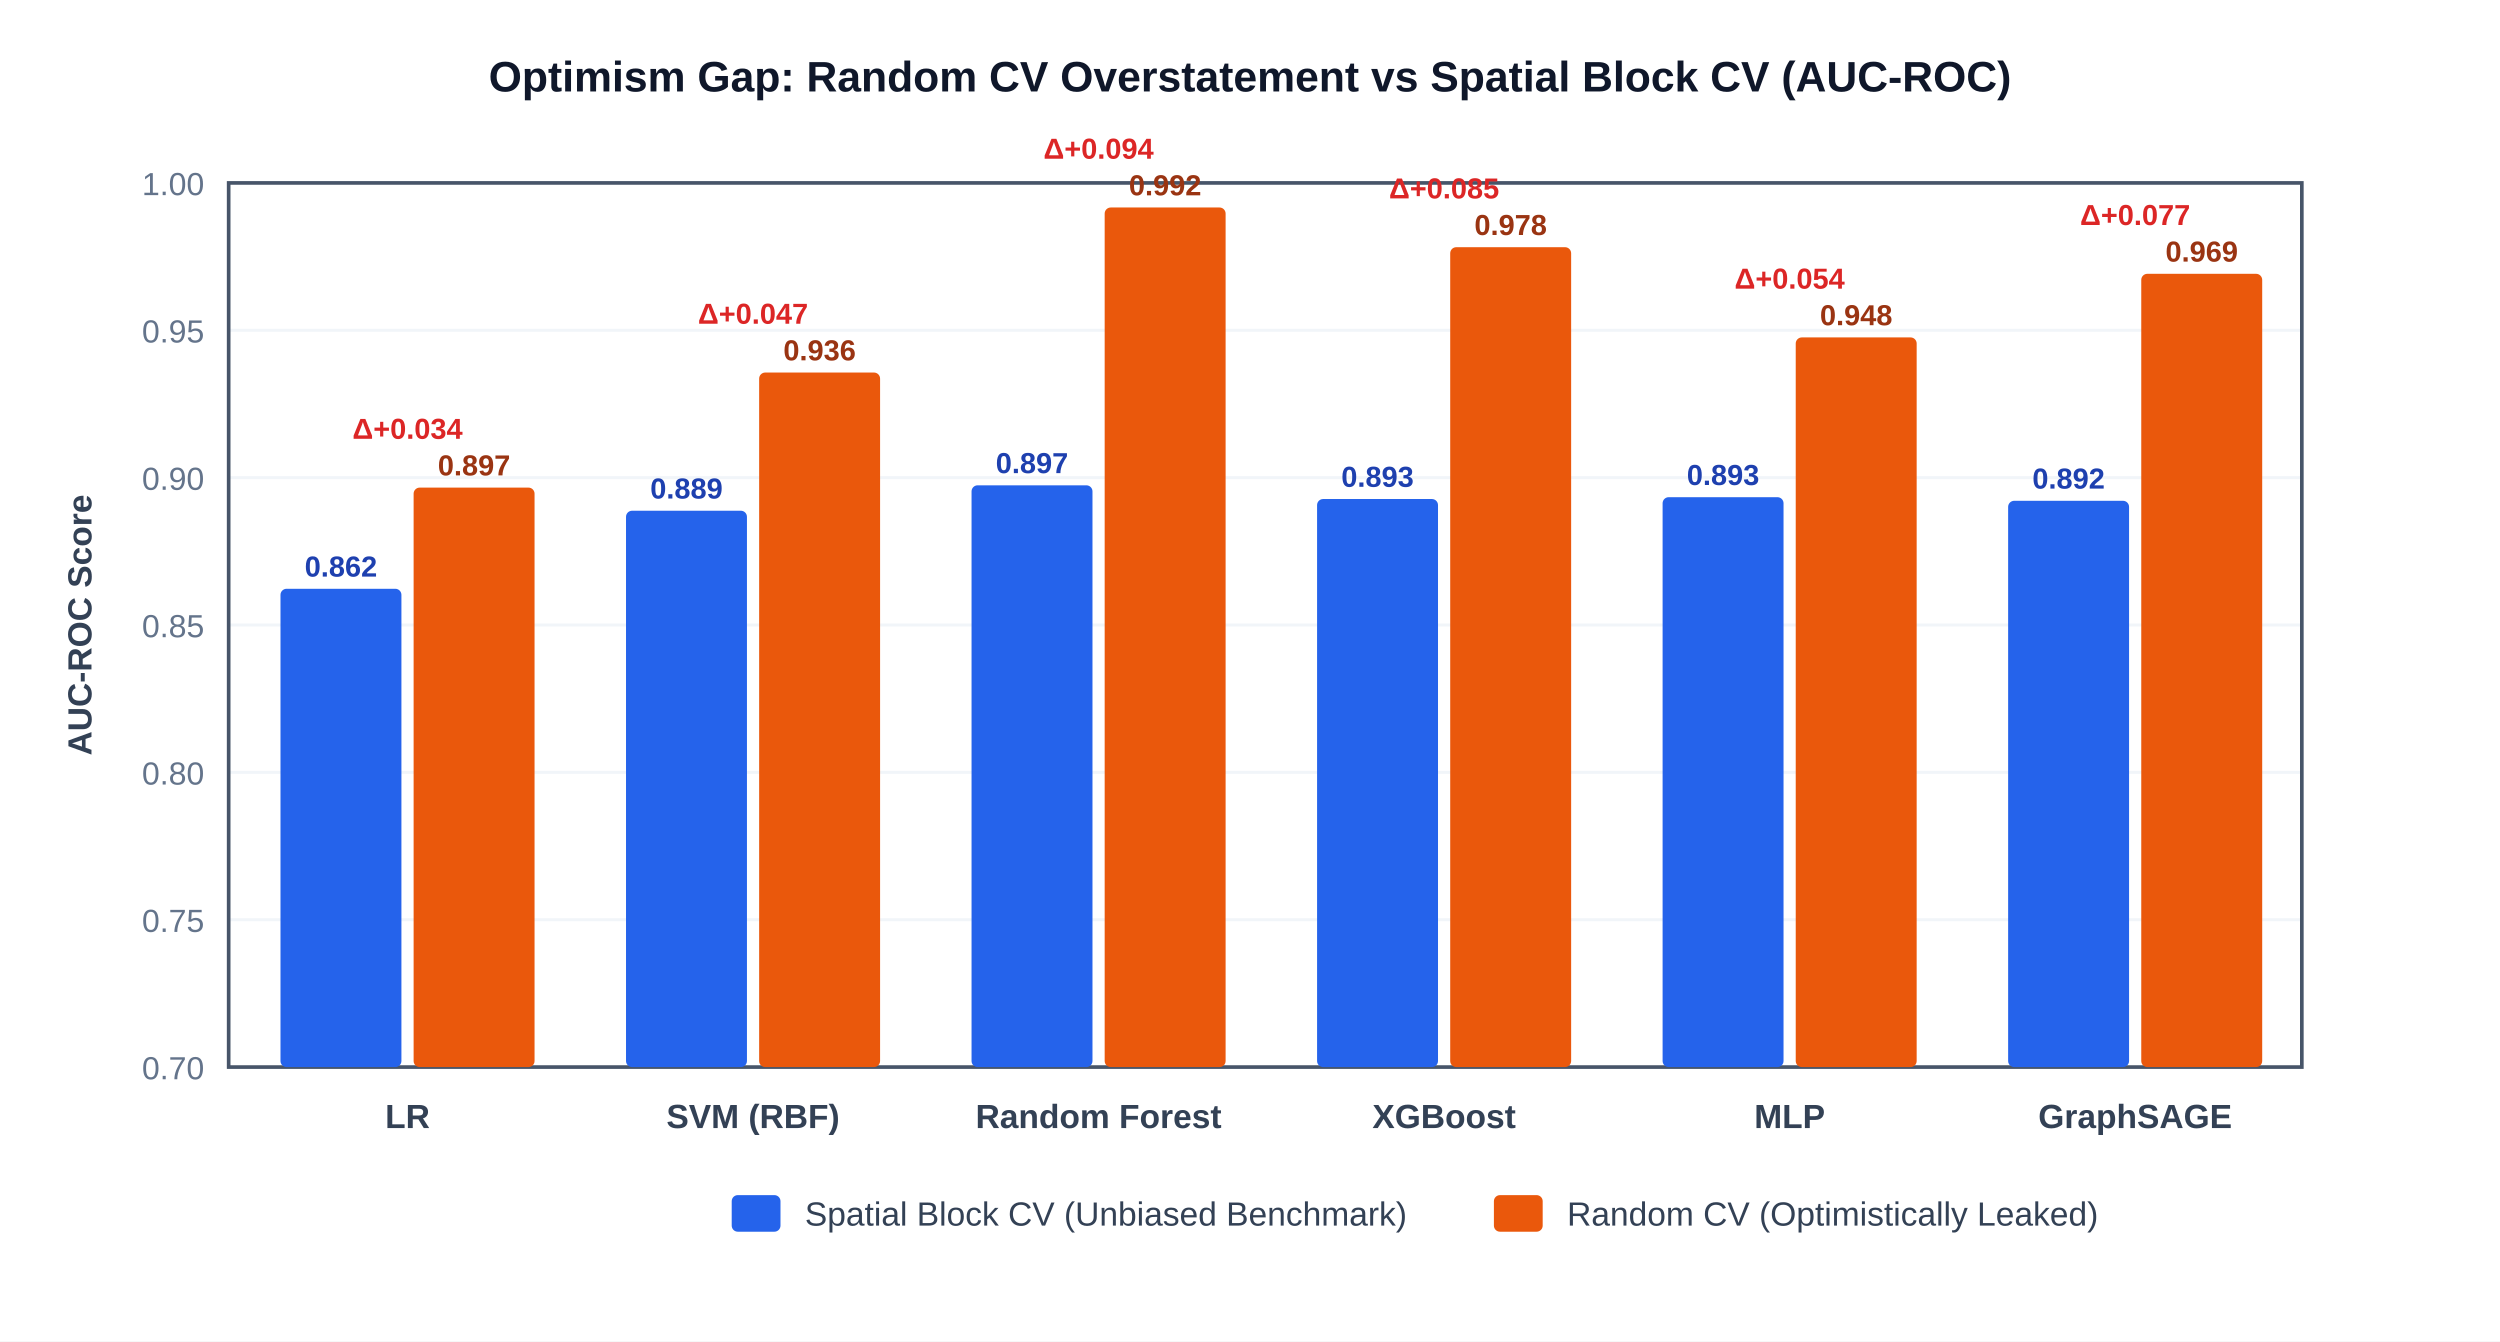
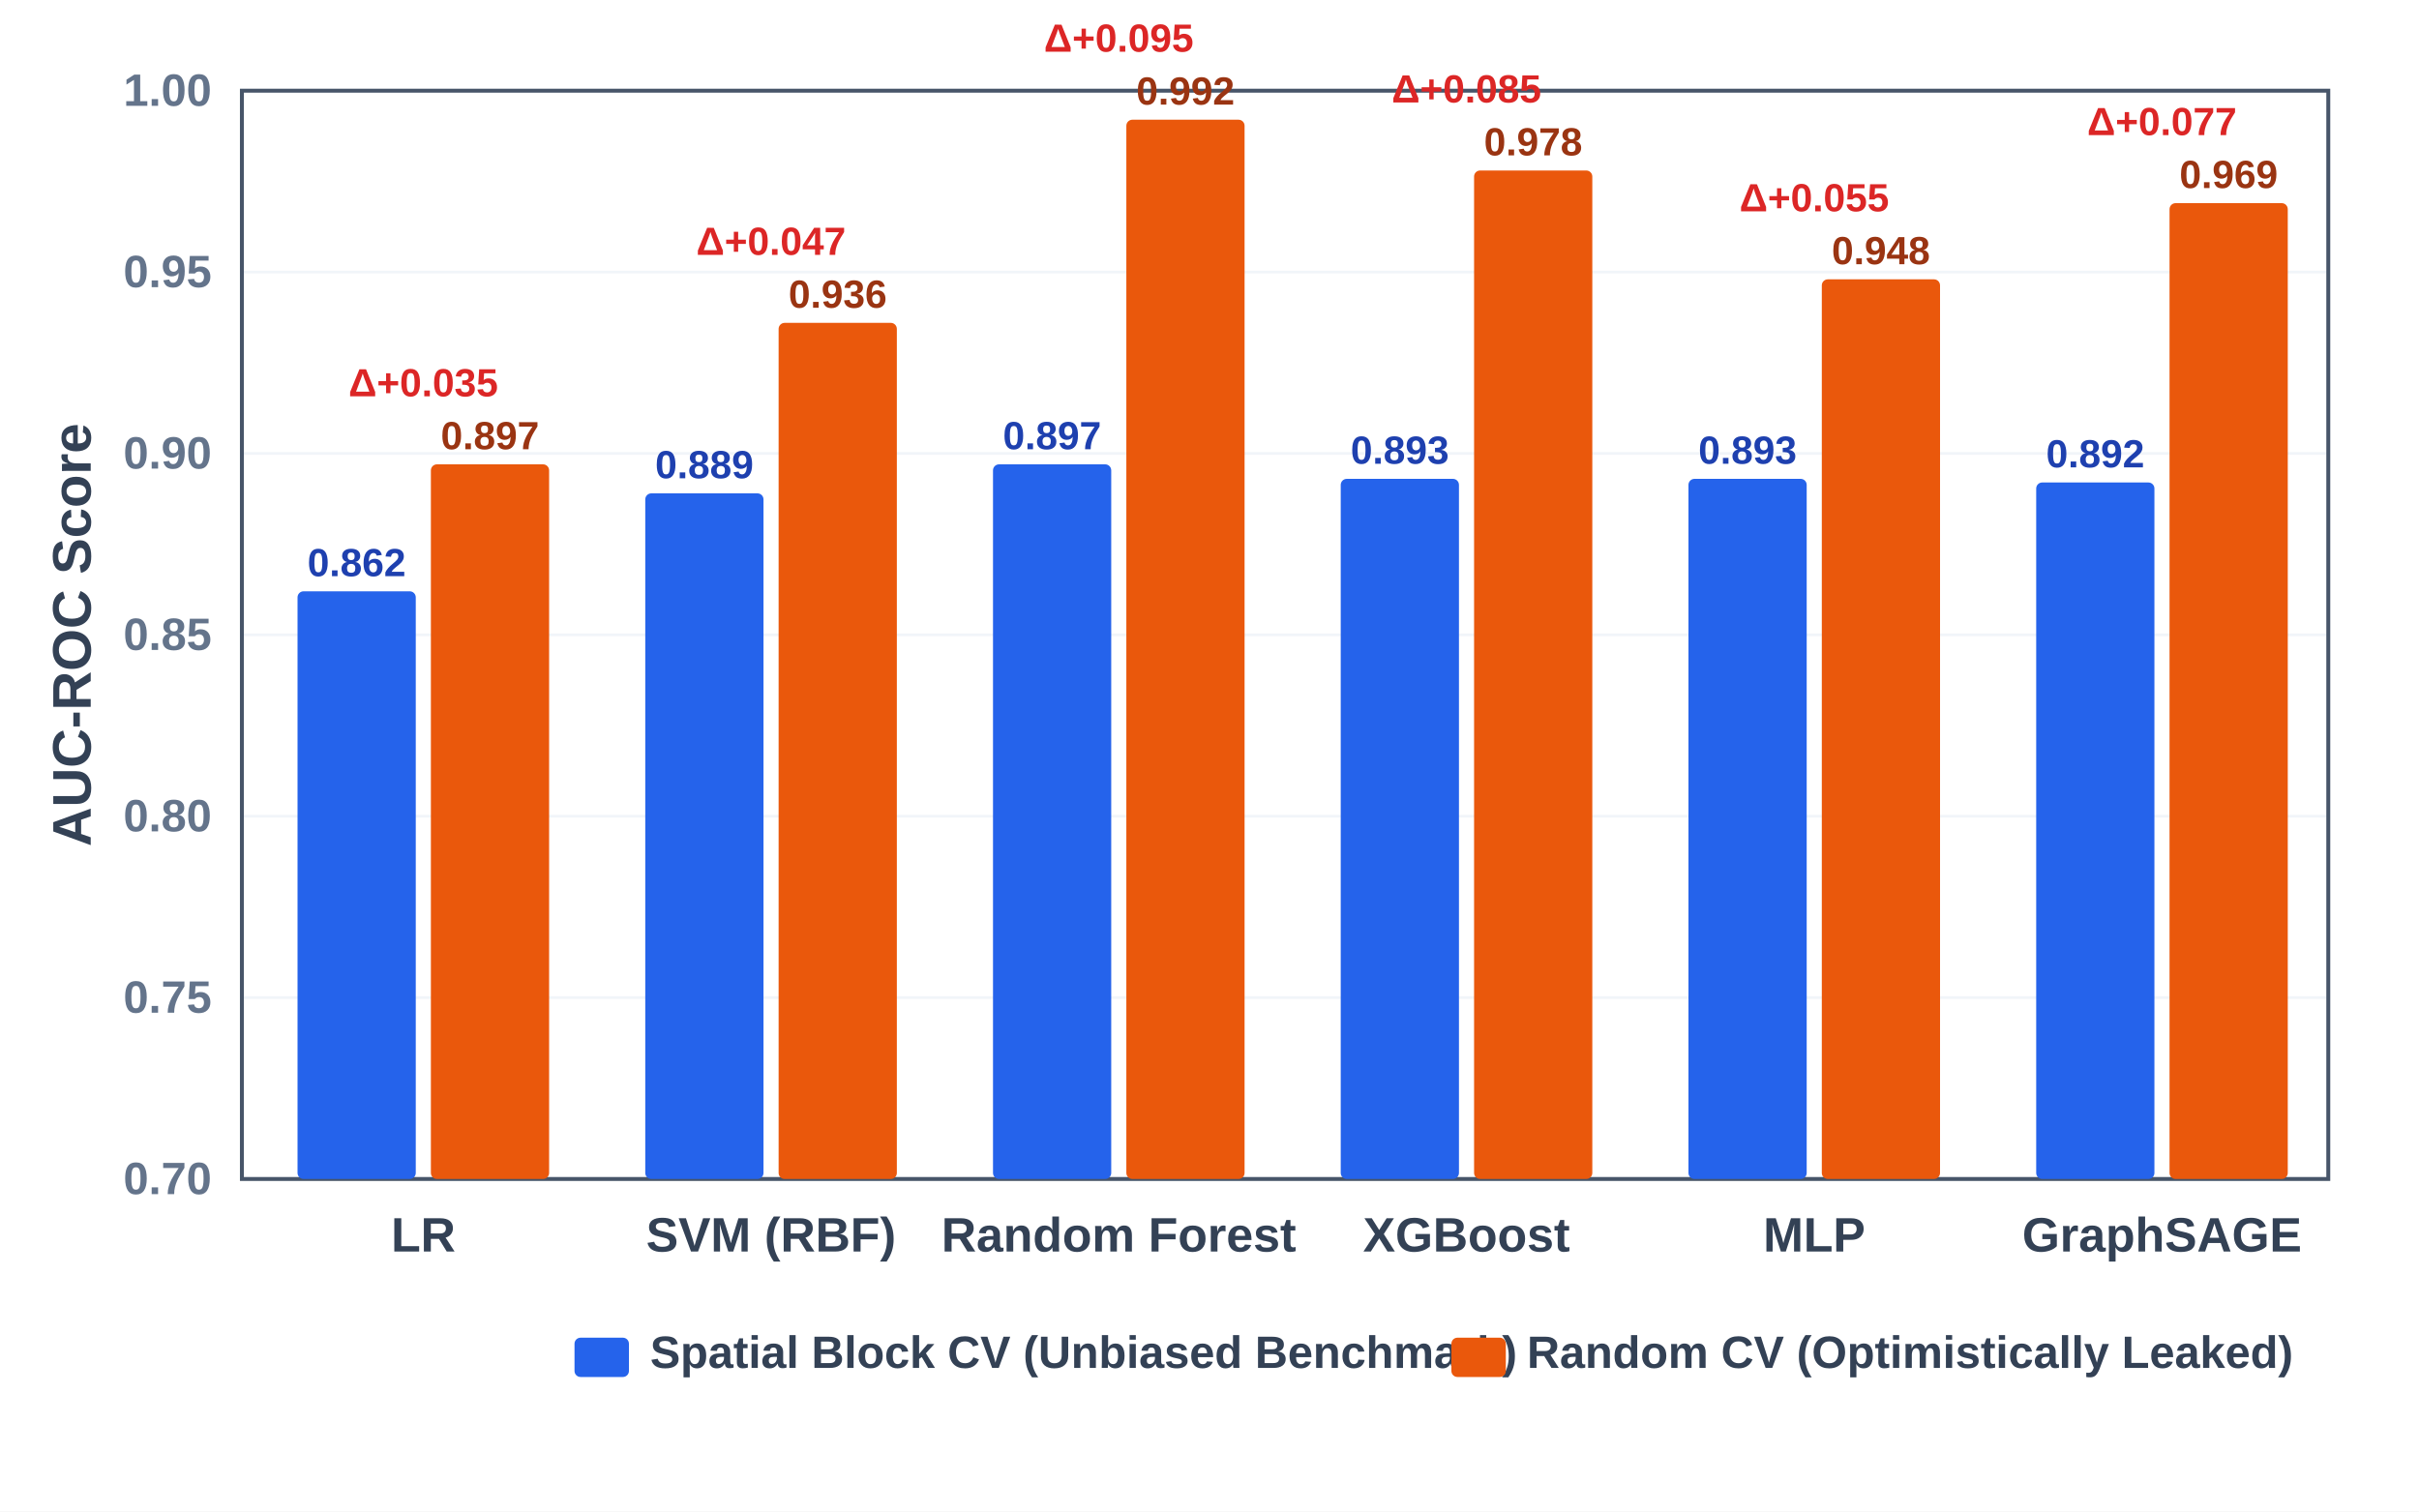
- <svg xmlns="http://www.w3.org/2000/svg" width="820" height="440" viewBox="0 0 820 440">
+ <svg xmlns="http://www.w3.org/2000/svg" width="1600" height="1000" viewBox="0 0 1600 1000">
  <rect width="100%" height="100%" fill="#ffffff" />
-   <text x="410.0" y="30" text-anchor="middle" font-family="Arial, Helvetica, Segoe UI, sans-serif" font-size="14" font-weight="bold" fill="#0f172a">Optimism Gap: Random CV Overstatement vs Spatial Block CV (AUC-ROC)</text>
-   <line x1="75" y1="350.0" x2="755" y2="350.0" stroke="#f1f5f9" stroke-width="1" />
-   <text x="67" y="354.0" text-anchor="end" font-family="Arial, Helvetica, Segoe UI, sans-serif" font-size="10.5" fill="#64748b">0.70</text>
-   <line x1="75" y1="301.667" x2="755" y2="301.667" stroke="#f1f5f9" stroke-width="1" />
-   <text x="67" y="305.667" text-anchor="end" font-family="Arial, Helvetica, Segoe UI, sans-serif" font-size="10.5" fill="#64748b">0.75</text>
-   <line x1="75" y1="253.333" x2="755" y2="253.333" stroke="#f1f5f9" stroke-width="1" />
-   <text x="67" y="257.333" text-anchor="end" font-family="Arial, Helvetica, Segoe UI, sans-serif" font-size="10.5" fill="#64748b">0.80</text>
-   <line x1="75" y1="205" x2="755" y2="205" stroke="#f1f5f9" stroke-width="1" />
-   <text x="67" y="209" text-anchor="end" font-family="Arial, Helvetica, Segoe UI, sans-serif" font-size="10.5" fill="#64748b">0.85</text>
-   <line x1="75" y1="156.667" x2="755" y2="156.667" stroke="#f1f5f9" stroke-width="1" />
-   <text x="67" y="160.667" text-anchor="end" font-family="Arial, Helvetica, Segoe UI, sans-serif" font-size="10.5" fill="#64748b">0.90</text>
-   <line x1="75" y1="108.333" x2="755" y2="108.333" stroke="#f1f5f9" stroke-width="1" />
-   <text x="67" y="112.333" text-anchor="end" font-family="Arial, Helvetica, Segoe UI, sans-serif" font-size="10.5" fill="#64748b">0.95</text>
-   <line x1="75" y1="60" x2="755" y2="60" stroke="#f1f5f9" stroke-width="1" />
-   <text x="67" y="64" text-anchor="end" font-family="Arial, Helvetica, Segoe UI, sans-serif" font-size="10.5" fill="#64748b">1.00</text>
-   <rect x="75" y="60" width="680" height="290" fill="none" stroke="#475569" stroke-width="1.2" />
-   <text x="30" y="205.0" text-anchor="middle" font-family="Arial, Helvetica, Segoe UI, sans-serif" font-size="11" font-weight="600" fill="#334155" transform="rotate(-90 30 205.0)">AUC-ROC Score</text>
-   <rect x="92.0" y="193.12" width="39.667" height="156.88" fill="#2563eb" rx="2" />
-   <text x="111.833" y="189.12" text-anchor="middle" font-family="Arial, Helvetica, Segoe UI, sans-serif" font-size="9.5" font-weight="bold" fill="#1e40af">0.862</text>
-   <rect x="135.667" y="159.933" width="39.667" height="190.067" fill="#ea580c" rx="2" />
-   <text x="155.5" y="155.933" text-anchor="middle" font-family="Arial, Helvetica, Segoe UI, sans-serif" font-size="9.5" font-weight="bold" fill="#9a3412">0.897</text>
-   <text x="133.667" y="143.933" text-anchor="middle" font-family="Arial, Helvetica, Segoe UI, sans-serif" font-size="9.5" font-weight="bold" fill="#dc2626">Δ+0.034</text>
-   <text x="133.667" y="370" text-anchor="middle" font-family="Arial, Helvetica, Segoe UI, sans-serif" font-size="11" font-weight="600" fill="#334155">LR</text>
-   <rect x="205.333" y="167.519" width="39.667" height="182.481" fill="#2563eb" rx="2" />
-   <text x="225.167" y="163.519" text-anchor="middle" font-family="Arial, Helvetica, Segoe UI, sans-serif" font-size="9.5" font-weight="bold" fill="#1e40af">0.889</text>
-   <rect x="249" y="122.193" width="39.667" height="227.807" fill="#ea580c" rx="2" />
-   <text x="268.833" y="118.193" text-anchor="middle" font-family="Arial, Helvetica, Segoe UI, sans-serif" font-size="9.5" font-weight="bold" fill="#9a3412">0.936</text>
-   <text x="247" y="106.193" text-anchor="middle" font-family="Arial, Helvetica, Segoe UI, sans-serif" font-size="9.5" font-weight="bold" fill="#dc2626">Δ+0.047</text>
-   <text x="247" y="370" text-anchor="middle" font-family="Arial, Helvetica, Segoe UI, sans-serif" font-size="11" font-weight="600" fill="#334155">SVM (RBF)</text>
-   <rect x="318.667" y="159.181" width="39.667" height="190.819" fill="#2563eb" rx="2" />
-   <text x="338.5" y="155.181" text-anchor="middle" font-family="Arial, Helvetica, Segoe UI, sans-serif" font-size="9.5" font-weight="bold" fill="#1e40af">0.897</text>
-   <rect x="362.333" y="68.058" width="39.667" height="281.942" fill="#ea580c" rx="2" />
-   <text x="382.167" y="64.058" text-anchor="middle" font-family="Arial, Helvetica, Segoe UI, sans-serif" font-size="9.5" font-weight="bold" fill="#9a3412">0.992</text>
-   <text x="360.333" y="52.058" text-anchor="middle" font-family="Arial, Helvetica, Segoe UI, sans-serif" font-size="9.5" font-weight="bold" fill="#dc2626">Δ+0.094</text>
-   <text x="360.333" y="370" text-anchor="middle" font-family="Arial, Helvetica, Segoe UI, sans-serif" font-size="11" font-weight="600" fill="#334155">Random Forest</text>
-   <rect x="432.0" y="163.678" width="39.667" height="186.322" fill="#2563eb" rx="2" />
-   <text x="451.833" y="159.678" text-anchor="middle" font-family="Arial, Helvetica, Segoe UI, sans-serif" font-size="9.5" font-weight="bold" fill="#1e40af">0.893</text>
-   <rect x="475.667" y="81.08" width="39.667" height="268.92" fill="#ea580c" rx="2" />
-   <text x="495.5" y="77.08" text-anchor="middle" font-family="Arial, Helvetica, Segoe UI, sans-serif" font-size="9.5" font-weight="bold" fill="#9a3412">0.978</text>
-   <text x="473.667" y="65.08" text-anchor="middle" font-family="Arial, Helvetica, Segoe UI, sans-serif" font-size="9.5" font-weight="bold" fill="#dc2626">Δ+0.085</text>
-   <text x="473.667" y="370" text-anchor="middle" font-family="Arial, Helvetica, Segoe UI, sans-serif" font-size="11" font-weight="600" fill="#334155">XGBoost</text>
-   <rect x="545.333" y="163.077" width="39.667" height="186.923" fill="#2563eb" rx="2" />
-   <text x="565.167" y="159.077" text-anchor="middle" font-family="Arial, Helvetica, Segoe UI, sans-serif" font-size="9.5" font-weight="bold" fill="#1e40af">0.893</text>
-   <rect x="589" y="110.674" width="39.667" height="239.326" fill="#ea580c" rx="2" />
-   <text x="608.833" y="106.674" text-anchor="middle" font-family="Arial, Helvetica, Segoe UI, sans-serif" font-size="9.5" font-weight="bold" fill="#9a3412">0.948</text>
-   <text x="587" y="94.674" text-anchor="middle" font-family="Arial, Helvetica, Segoe UI, sans-serif" font-size="9.5" font-weight="bold" fill="#dc2626">Δ+0.054</text>
-   <text x="587" y="370" text-anchor="middle" font-family="Arial, Helvetica, Segoe UI, sans-serif" font-size="11" font-weight="600" fill="#334155">MLP</text>
-   <rect x="658.667" y="164.26" width="39.667" height="185.74" fill="#2563eb" rx="2" />
-   <text x="678.5" y="160.26" text-anchor="middle" font-family="Arial, Helvetica, Segoe UI, sans-serif" font-size="9.5" font-weight="bold" fill="#1e40af">0.892</text>
-   <rect x="702.333" y="89.809" width="39.667" height="260.191" fill="#ea580c" rx="2" />
-   <text x="722.167" y="85.809" text-anchor="middle" font-family="Arial, Helvetica, Segoe UI, sans-serif" font-size="9.5" font-weight="bold" fill="#9a3412">0.969</text>
-   <text x="700.333" y="73.809" text-anchor="middle" font-family="Arial, Helvetica, Segoe UI, sans-serif" font-size="9.5" font-weight="bold" fill="#dc2626">Δ+0.077</text>
-   <text x="700.333" y="370" text-anchor="middle" font-family="Arial, Helvetica, Segoe UI, sans-serif" font-size="11" font-weight="600" fill="#334155">GraphSAGE</text>
-   <rect x="240.0" y="392" width="16" height="12" fill="#2563eb" rx="2" />
-   <text x="264.0" y="402" font-family="Arial, Helvetica, Segoe UI, sans-serif" font-size="11" fill="#334155">Spatial Block CV (Unbiased Benchmark)</text>
-   <rect x="490.0" y="392" width="16" height="12" fill="#ea580c" rx="2" />
-   <text x="514.0" y="402" font-family="Arial, Helvetica, Segoe UI, sans-serif" font-size="11" fill="#334155">Random CV (Optimistically Leaked)</text>
+   <line x1="160" y1="780.0" x2="1540" y2="780.0" stroke="#f1f5f9" stroke-width="1.8" />
+   <text x="140" y="790.0" text-anchor="end" font-family="Arial, Helvetica, Segoe UI, sans-serif" font-size="30" font-weight="600" fill="#64748b">0.70</text>
+   <line x1="160" y1="660.0" x2="1540" y2="660.0" stroke="#f1f5f9" stroke-width="1.8" />
+   <text x="140" y="670.0" text-anchor="end" font-family="Arial, Helvetica, Segoe UI, sans-serif" font-size="30" font-weight="600" fill="#64748b">0.75</text>
+   <line x1="160" y1="540.0" x2="1540" y2="540.0" stroke="#f1f5f9" stroke-width="1.8" />
+   <text x="140" y="550.0" text-anchor="end" font-family="Arial, Helvetica, Segoe UI, sans-serif" font-size="30" font-weight="600" fill="#64748b">0.80</text>
+   <line x1="160" y1="420.0" x2="1540" y2="420.0" stroke="#f1f5f9" stroke-width="1.8" />
+   <text x="140" y="430.0" text-anchor="end" font-family="Arial, Helvetica, Segoe UI, sans-serif" font-size="30" font-weight="600" fill="#64748b">0.85</text>
+   <line x1="160" y1="300.0" x2="1540" y2="300.0" stroke="#f1f5f9" stroke-width="1.8" />
+   <text x="140" y="310.0" text-anchor="end" font-family="Arial, Helvetica, Segoe UI, sans-serif" font-size="30" font-weight="600" fill="#64748b">0.90</text>
+   <line x1="160" y1="180.0" x2="1540" y2="180.0" stroke="#f1f5f9" stroke-width="1.8" />
+   <text x="140" y="190.0" text-anchor="end" font-family="Arial, Helvetica, Segoe UI, sans-serif" font-size="30" font-weight="600" fill="#64748b">0.95</text>
+   <line x1="160" y1="60.0" x2="1540" y2="60.0" stroke="#f1f5f9" stroke-width="1.8" />
+   <text x="140" y="70.0" text-anchor="end" font-family="Arial, Helvetica, Segoe UI, sans-serif" font-size="30" font-weight="600" fill="#64748b">1.00</text>
+   <rect x="160" y="60" width="1380" height="720" fill="none" stroke="#475569" stroke-width="2.6" />
+   <text x="60" y="420.0" text-anchor="middle" font-family="Arial, Helvetica, Segoe UI, sans-serif" font-size="36" font-weight="bold" fill="#334155" transform="rotate(-90 60 420.0)">AUC-ROC Score</text>
+   <rect x="196.8" y="391.2" width="78.2" height="388.8" fill="#2563eb" rx="4" />
+   <text x="235.9" y="381.2" text-anchor="middle" font-family="Arial, Helvetica, Segoe UI, sans-serif" font-size="26" font-weight="bold" fill="#1e40af">0.862</text>
+   <rect x="285.0" y="307.2" width="78.2" height="472.8" fill="#ea580c" rx="4" />
+   <text x="324.1" y="297.2" text-anchor="middle" font-family="Arial, Helvetica, Segoe UI, sans-serif" font-size="26" font-weight="bold" fill="#9a3412">0.897</text>
+   <text x="280.0" y="262.2" text-anchor="middle" font-family="Arial, Helvetica, Segoe UI, sans-serif" font-size="26" font-weight="bold" fill="#dc2626">Δ+0.035</text>
+   <text x="280.0" y="828.0" text-anchor="middle" font-family="Arial, Helvetica, Segoe UI, sans-serif" font-size="32" font-weight="bold" fill="#334155">LR</text>
+   <rect x="426.8" y="326.4" width="78.2" height="453.6" fill="#2563eb" rx="4" />
+   <text x="465.9" y="316.4" text-anchor="middle" font-family="Arial, Helvetica, Segoe UI, sans-serif" font-size="26" font-weight="bold" fill="#1e40af">0.889</text>
+   <rect x="515.0" y="213.6" width="78.2" height="566.4" fill="#ea580c" rx="4" />
+   <text x="554.1" y="203.6" text-anchor="middle" font-family="Arial, Helvetica, Segoe UI, sans-serif" font-size="26" font-weight="bold" fill="#9a3412">0.936</text>
+   <text x="510.0" y="168.6" text-anchor="middle" font-family="Arial, Helvetica, Segoe UI, sans-serif" font-size="26" font-weight="bold" fill="#dc2626">Δ+0.047</text>
+   <text x="510.0" y="828.0" text-anchor="middle" font-family="Arial, Helvetica, Segoe UI, sans-serif" font-size="32" font-weight="bold" fill="#334155">SVM (RBF)</text>
+   <rect x="656.8" y="307.2" width="78.2" height="472.8" fill="#2563eb" rx="4" />
+   <text x="695.9" y="297.2" text-anchor="middle" font-family="Arial, Helvetica, Segoe UI, sans-serif" font-size="26" font-weight="bold" fill="#1e40af">0.897</text>
+   <rect x="745.0" y="79.2" width="78.2" height="700.8" fill="#ea580c" rx="4" />
+   <text x="784.1" y="69.2" text-anchor="middle" font-family="Arial, Helvetica, Segoe UI, sans-serif" font-size="26" font-weight="bold" fill="#9a3412">0.992</text>
+   <text x="740.0" y="34.2" text-anchor="middle" font-family="Arial, Helvetica, Segoe UI, sans-serif" font-size="26" font-weight="bold" fill="#dc2626">Δ+0.095</text>
+   <text x="740.0" y="828.0" text-anchor="middle" font-family="Arial, Helvetica, Segoe UI, sans-serif" font-size="32" font-weight="bold" fill="#334155">Random Forest</text>
+   <rect x="886.8" y="316.8" width="78.2" height="463.2" fill="#2563eb" rx="4" />
+   <text x="925.9" y="306.8" text-anchor="middle" font-family="Arial, Helvetica, Segoe UI, sans-serif" font-size="26" font-weight="bold" fill="#1e40af">0.893</text>
+   <rect x="975.0" y="112.8" width="78.2" height="667.2" fill="#ea580c" rx="4" />
+   <text x="1014.1" y="102.8" text-anchor="middle" font-family="Arial, Helvetica, Segoe UI, sans-serif" font-size="26" font-weight="bold" fill="#9a3412">0.978</text>
+   <text x="970.0" y="67.8" text-anchor="middle" font-family="Arial, Helvetica, Segoe UI, sans-serif" font-size="26" font-weight="bold" fill="#dc2626">Δ+0.085</text>
+   <text x="970.0" y="828.0" text-anchor="middle" font-family="Arial, Helvetica, Segoe UI, sans-serif" font-size="32" font-weight="bold" fill="#334155">XGBoost</text>
+   <rect x="1116.8" y="316.8" width="78.2" height="463.2" fill="#2563eb" rx="4" />
+   <text x="1155.9" y="306.8" text-anchor="middle" font-family="Arial, Helvetica, Segoe UI, sans-serif" font-size="26" font-weight="bold" fill="#1e40af">0.893</text>
+   <rect x="1205.0" y="184.8" width="78.2" height="595.2" fill="#ea580c" rx="4" />
+   <text x="1244.1" y="174.8" text-anchor="middle" font-family="Arial, Helvetica, Segoe UI, sans-serif" font-size="26" font-weight="bold" fill="#9a3412">0.948</text>
+   <text x="1200.0" y="139.8" text-anchor="middle" font-family="Arial, Helvetica, Segoe UI, sans-serif" font-size="26" font-weight="bold" fill="#dc2626">Δ+0.055</text>
+   <text x="1200.0" y="828.0" text-anchor="middle" font-family="Arial, Helvetica, Segoe UI, sans-serif" font-size="32" font-weight="bold" fill="#334155">MLP</text>
+   <rect x="1346.8" y="319.2" width="78.2" height="460.8" fill="#2563eb" rx="4" />
+   <text x="1385.9" y="309.2" text-anchor="middle" font-family="Arial, Helvetica, Segoe UI, sans-serif" font-size="26" font-weight="bold" fill="#1e40af">0.892</text>
+   <rect x="1435.0" y="134.4" width="78.2" height="645.6" fill="#ea580c" rx="4" />
+   <text x="1474.1" y="124.4" text-anchor="middle" font-family="Arial, Helvetica, Segoe UI, sans-serif" font-size="26" font-weight="bold" fill="#9a3412">0.969</text>
+   <text x="1430.0" y="89.4" text-anchor="middle" font-family="Arial, Helvetica, Segoe UI, sans-serif" font-size="26" font-weight="bold" fill="#dc2626">Δ+0.077</text>
+   <text x="1430.0" y="828.0" text-anchor="middle" font-family="Arial, Helvetica, Segoe UI, sans-serif" font-size="32" font-weight="bold" fill="#334155">GraphSAGE</text>
+   <rect x="380.0" y="885" width="36" height="26" fill="#2563eb" rx="4" />
+   <text x="430.0" y="905" font-family="Arial, Helvetica, Segoe UI, sans-serif" font-size="30" font-weight="600" fill="#334155">Spatial Block CV (Unbiased Benchmark)</text>
+   <rect x="960.0" y="885" width="36" height="26" fill="#ea580c" rx="4" />
+   <text x="1010.0" y="905" font-family="Arial, Helvetica, Segoe UI, sans-serif" font-size="30" font-weight="600" fill="#334155">Random CV (Optimistically Leaked)</text>
</svg>
